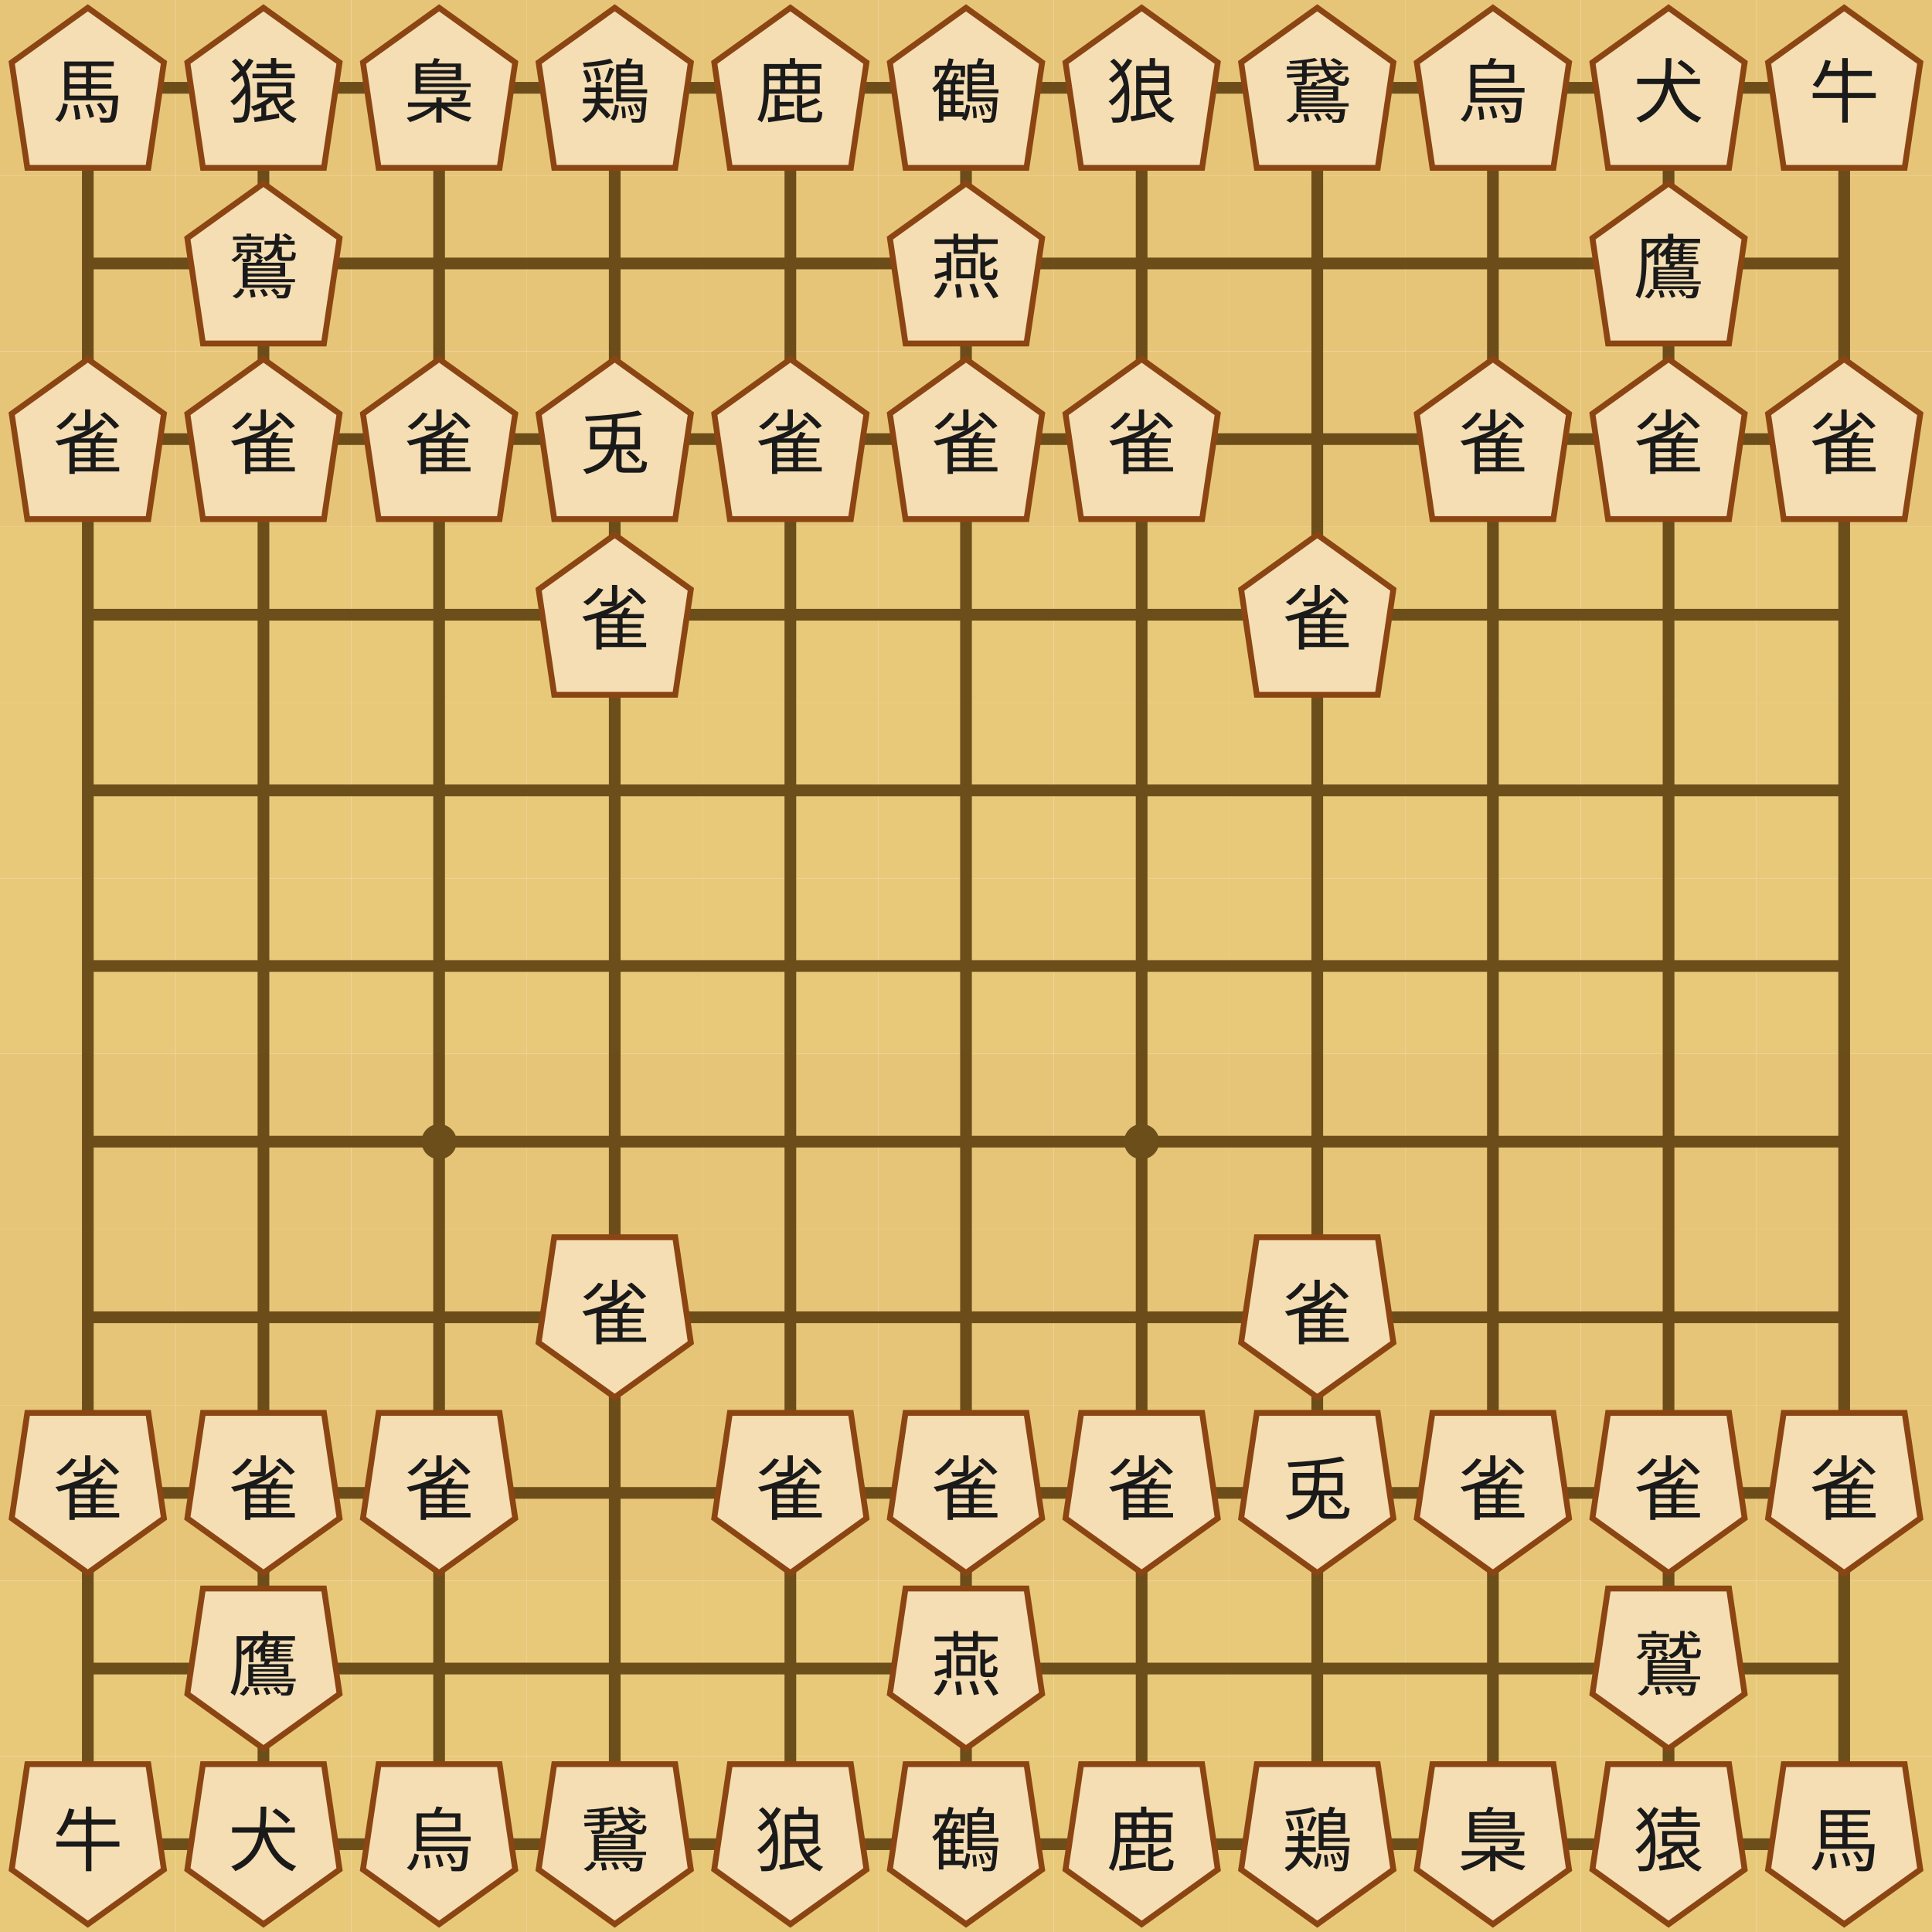
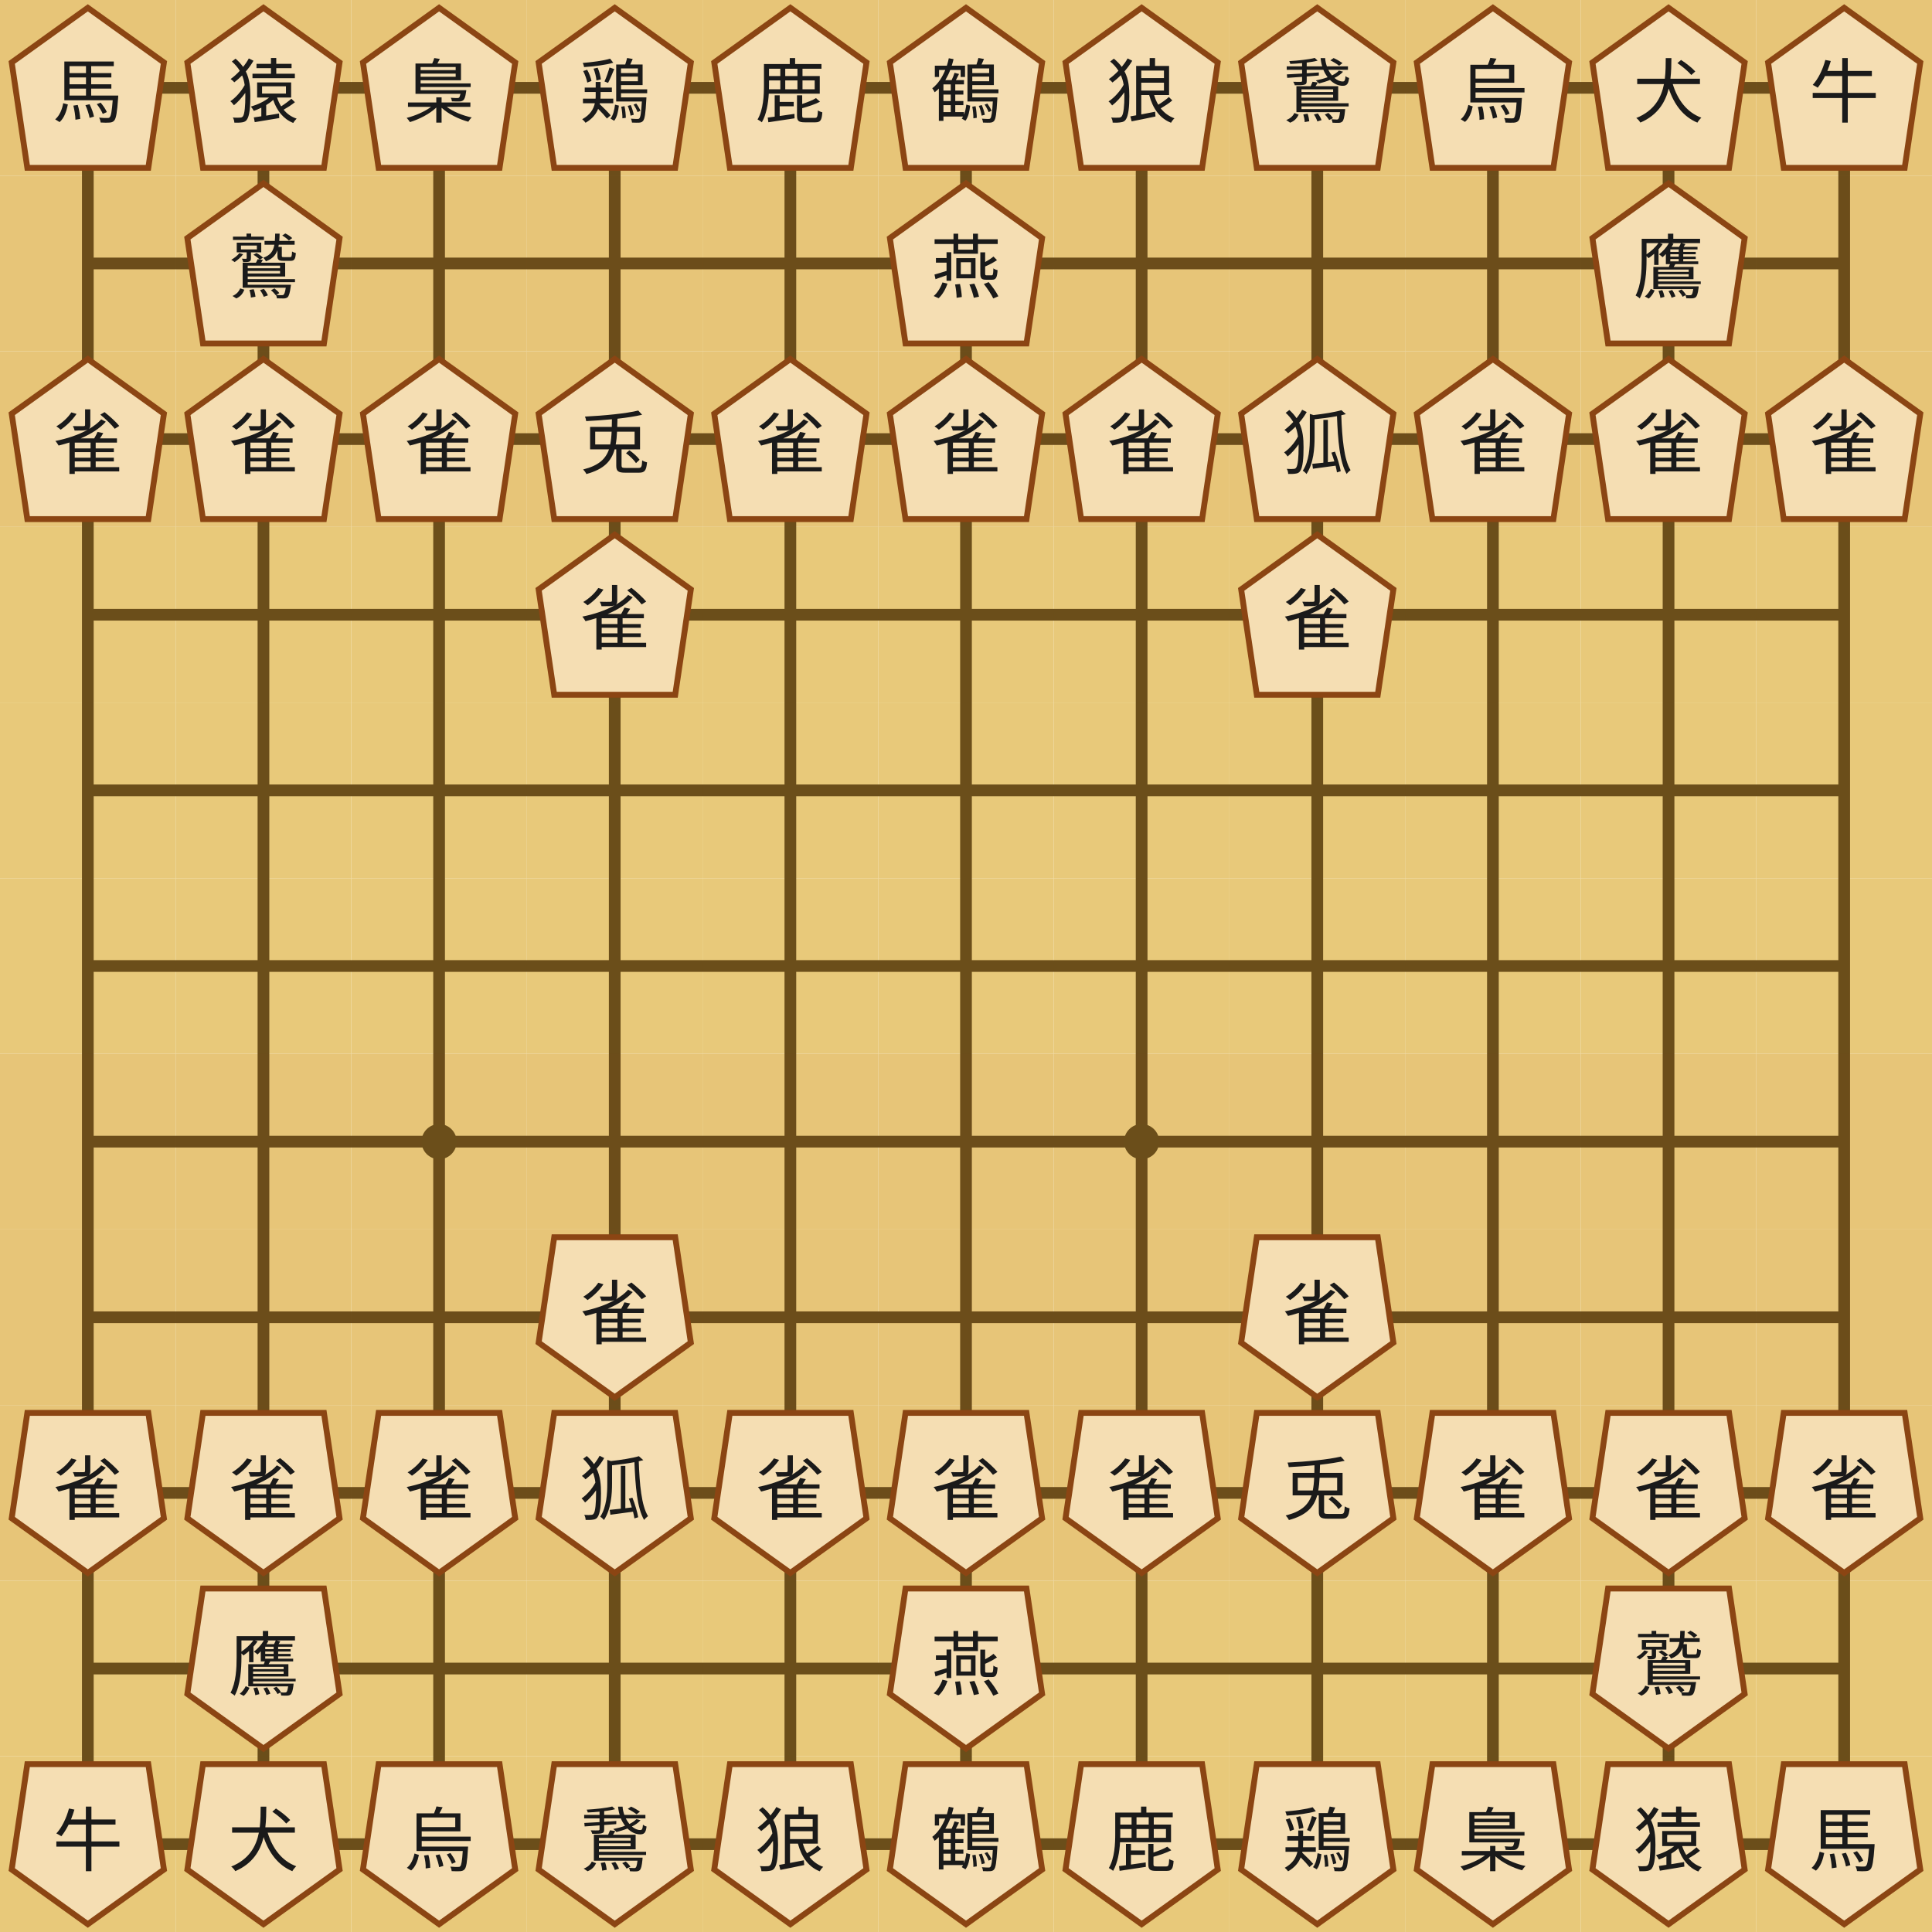
<svg xmlns="http://www.w3.org/2000/svg" viewBox="0 0 330 330" width="330" height="330">
  <defs>
    <symbol id="piece-mce-shogi-fairy-wLH" viewBox="0 0 45 45">
      <polygon points="22.5,2 42,16 38,43 7,43 3,16" fill="#f5deb3" stroke="#8b4513" stroke-width="1.5" />
      <text x="22.5" y="30" text-anchor="middle" font-size="18" font-family="serif" fill="#1a1a1a">馬</text>
    </symbol>
    <symbol id="piece-mce-shogi-fairy-wCM" viewBox="0 0 45 45">
      <polygon points="22.5,2 42,16 38,43 7,43 3,16" fill="#f5deb3" stroke="#8b4513" stroke-width="1.5" />
      <text x="22.5" y="30" text-anchor="middle" font-size="18" font-family="serif" fill="#1a1a1a">猿</text>
    </symbol>
    <symbol id="piece-mce-shogi-fairy-wSO" viewBox="0 0 45 45">
      <polygon points="22.5,2 42,16 38,43 7,43 3,16" fill="#f5deb3" stroke="#8b4513" stroke-width="1.5" />
      <text x="22.5" y="30" text-anchor="middle" font-size="18" font-family="serif" fill="#1a1a1a">梟</text>
    </symbol>
    <symbol id="piece-mce-shogi-fairy-wFC" viewBox="0 0 45 45">
      <polygon points="22.5,2 42,16 38,43 7,43 3,16" fill="#f5deb3" stroke="#8b4513" stroke-width="1.5" />
      <text x="22.5" y="30" text-anchor="middle" font-size="18" font-family="serif" fill="#1a1a1a">鶏</text>
    </symbol>
    <symbol id="piece-mce-shogi-fairy-wVS" viewBox="0 0 45 45">
      <polygon points="22.5,2 42,16 38,43 7,43 3,16" fill="#f5deb3" stroke="#8b4513" stroke-width="1.5" />
      <text x="22.5" y="30" text-anchor="middle" font-size="18" font-family="serif" fill="#1a1a1a">鹿</text>
    </symbol>
    <symbol id="piece-mce-shogi-fairy-wCK" viewBox="0 0 45 45">
      <polygon points="22.5,2 42,16 38,43 7,43 3,16" fill="#f5deb3" stroke="#8b4513" stroke-width="1.5" />
      <text x="22.5" y="30" text-anchor="middle" font-size="18" font-family="serif" fill="#1a1a1a">鶴</text>
    </symbol>
    <symbol id="piece-mce-shogi-fairy-wVW" viewBox="0 0 45 45">
      <polygon points="22.5,2 42,16 38,43 7,43 3,16" fill="#f5deb3" stroke="#8b4513" stroke-width="1.5" />
      <text x="22.5" y="30" text-anchor="middle" font-size="18" font-family="serif" fill="#1a1a1a">狼</text>
    </symbol>
    <symbol id="piece-mce-shogi-fairy-wFG" viewBox="0 0 45 45">
      <polygon points="22.5,2 42,16 38,43 7,43 3,16" fill="#f5deb3" stroke="#8b4513" stroke-width="1.5" />
      <text x="22.5" y="30" text-anchor="middle" font-size="18" font-family="serif" fill="#1a1a1a">鵞</text>
    </symbol>
    <symbol id="piece-mce-shogi-fairy-wSC" viewBox="0 0 45 45">
      <polygon points="22.5,2 42,16 38,43 7,43 3,16" fill="#f5deb3" stroke="#8b4513" stroke-width="1.5" />
      <text x="22.5" y="30" text-anchor="middle" font-size="18" font-family="serif" fill="#1a1a1a">烏</text>
    </symbol>
    <symbol id="piece-mce-shogi-fairy-wBD" viewBox="0 0 45 45">
      <polygon points="22.5,2 42,16 38,43 7,43 3,16" fill="#f5deb3" stroke="#8b4513" stroke-width="1.5" />
      <text x="22.5" y="30" text-anchor="middle" font-size="18" font-family="serif" fill="#1a1a1a">犬</text>
    </symbol>
    <symbol id="piece-mce-shogi-fairy-wOC" viewBox="0 0 45 45">
      <polygon points="22.5,2 42,16 38,43 7,43 3,16" fill="#f5deb3" stroke="#8b4513" stroke-width="1.5" />
      <text x="22.5" y="30" text-anchor="middle" font-size="18" font-family="serif" fill="#1a1a1a">牛</text>
    </symbol>
    <symbol id="piece-mce-shogi-fairy-wCE" viewBox="0 0 45 45">
      <polygon points="22.5,2 42,16 38,43 7,43 3,16" fill="#f5deb3" stroke="#8b4513" stroke-width="1.5" />
      <text x="22.5" y="30" text-anchor="middle" font-size="18" font-family="serif" fill="#1a1a1a">鷲</text>
    </symbol>
    <symbol id="piece-mce-shogi-fairy-wSW" viewBox="0 0 45 45">
      <polygon points="22.5,2 42,16 38,43 7,43 3,16" fill="#f5deb3" stroke="#8b4513" stroke-width="1.5" />
      <text x="22.5" y="30" text-anchor="middle" font-size="18" font-family="serif" fill="#1a1a1a">燕</text>
    </symbol>
    <symbol id="piece-mce-shogi-fairy-wFF" viewBox="0 0 45 45">
      <polygon points="22.5,2 42,16 38,43 7,43 3,16" fill="#f5deb3" stroke="#8b4513" stroke-width="1.5" />
      <text x="22.5" y="30" text-anchor="middle" font-size="18" font-family="serif" fill="#1a1a1a">鷹</text>
    </symbol>
    <symbol id="piece-mce-shogi-fairy-wSP" viewBox="0 0 45 45">
      <polygon points="22.5,2 42,16 38,43 7,43 3,16" fill="#f5deb3" stroke="#8b4513" stroke-width="1.5" />
      <text x="22.5" y="30" text-anchor="middle" font-size="18" font-family="serif" fill="#1a1a1a">雀</text>
    </symbol>
    <symbol id="piece-mce-shogi-fairy-wRR" viewBox="0 0 45 45">
      <polygon points="22.5,2 42,16 38,43 7,43 3,16" fill="#f5deb3" stroke="#8b4513" stroke-width="1.5" />
      <text x="22.5" y="30" text-anchor="middle" font-size="18" font-family="serif" fill="#1a1a1a">兎</text>
    </symbol>
+     <symbol id="piece-mce-shogi-fairy-wTF" viewBox="0 0 45 45">
+       <polygon points="22.5,2 42,16 38,43 7,43 3,16" fill="#f5deb3" stroke="#8b4513" stroke-width="1.5" />
+       <text x="22.5" y="30" text-anchor="middle" font-size="18" font-family="serif" fill="#1a1a1a">狐</text>
+     </symbol>
    <symbol id="piece-mce-shogi-fairy-bSP" viewBox="0 0 45 45">
      <polygon points="22.5,43 3,29 7,2 38,2 42,29" fill="#f5deb3" stroke="#8b4513" stroke-width="1.5" />
      <text x="22.5" y="28" text-anchor="middle" font-size="18" font-family="serif" fill="#1a1a1a">雀</text>
+     </symbol>
+     <symbol id="piece-mce-shogi-fairy-bTF" viewBox="0 0 45 45">
+       <polygon points="22.5,43 3,29 7,2 38,2 42,29" fill="#f5deb3" stroke="#8b4513" stroke-width="1.5" />
+       <text x="22.5" y="28" text-anchor="middle" font-size="18" font-family="serif" fill="#1a1a1a">狐</text>
    </symbol>
    <symbol id="piece-mce-shogi-fairy-bRR" viewBox="0 0 45 45">
      <polygon points="22.5,43 3,29 7,2 38,2 42,29" fill="#f5deb3" stroke="#8b4513" stroke-width="1.5" />
      <text x="22.5" y="28" text-anchor="middle" font-size="18" font-family="serif" fill="#1a1a1a">兎</text>
    </symbol>
    <symbol id="piece-mce-shogi-fairy-bFF" viewBox="0 0 45 45">
      <polygon points="22.5,43 3,29 7,2 38,2 42,29" fill="#f5deb3" stroke="#8b4513" stroke-width="1.5" />
      <text x="22.5" y="28" text-anchor="middle" font-size="18" font-family="serif" fill="#1a1a1a">鷹</text>
    </symbol>
    <symbol id="piece-mce-shogi-fairy-bSW" viewBox="0 0 45 45">
      <polygon points="22.5,43 3,29 7,2 38,2 42,29" fill="#f5deb3" stroke="#8b4513" stroke-width="1.5" />
      <text x="22.5" y="28" text-anchor="middle" font-size="18" font-family="serif" fill="#1a1a1a">燕</text>
    </symbol>
    <symbol id="piece-mce-shogi-fairy-bCE" viewBox="0 0 45 45">
      <polygon points="22.5,43 3,29 7,2 38,2 42,29" fill="#f5deb3" stroke="#8b4513" stroke-width="1.5" />
      <text x="22.5" y="28" text-anchor="middle" font-size="18" font-family="serif" fill="#1a1a1a">鷲</text>
    </symbol>
    <symbol id="piece-mce-shogi-fairy-bOC" viewBox="0 0 45 45">
      <polygon points="22.5,43 3,29 7,2 38,2 42,29" fill="#f5deb3" stroke="#8b4513" stroke-width="1.5" />
      <text x="22.5" y="28" text-anchor="middle" font-size="18" font-family="serif" fill="#1a1a1a">牛</text>
    </symbol>
    <symbol id="piece-mce-shogi-fairy-bBD" viewBox="0 0 45 45">
      <polygon points="22.5,43 3,29 7,2 38,2 42,29" fill="#f5deb3" stroke="#8b4513" stroke-width="1.5" />
      <text x="22.5" y="28" text-anchor="middle" font-size="18" font-family="serif" fill="#1a1a1a">犬</text>
    </symbol>
    <symbol id="piece-mce-shogi-fairy-bSC" viewBox="0 0 45 45">
      <polygon points="22.5,43 3,29 7,2 38,2 42,29" fill="#f5deb3" stroke="#8b4513" stroke-width="1.5" />
      <text x="22.5" y="28" text-anchor="middle" font-size="18" font-family="serif" fill="#1a1a1a">烏</text>
    </symbol>
    <symbol id="piece-mce-shogi-fairy-bFG" viewBox="0 0 45 45">
      <polygon points="22.5,43 3,29 7,2 38,2 42,29" fill="#f5deb3" stroke="#8b4513" stroke-width="1.5" />
      <text x="22.5" y="28" text-anchor="middle" font-size="18" font-family="serif" fill="#1a1a1a">鵞</text>
    </symbol>
    <symbol id="piece-mce-shogi-fairy-bVW" viewBox="0 0 45 45">
      <polygon points="22.5,43 3,29 7,2 38,2 42,29" fill="#f5deb3" stroke="#8b4513" stroke-width="1.5" />
      <text x="22.5" y="28" text-anchor="middle" font-size="18" font-family="serif" fill="#1a1a1a">狼</text>
    </symbol>
    <symbol id="piece-mce-shogi-fairy-bCK" viewBox="0 0 45 45">
      <polygon points="22.5,43 3,29 7,2 38,2 42,29" fill="#f5deb3" stroke="#8b4513" stroke-width="1.5" />
      <text x="22.5" y="28" text-anchor="middle" font-size="18" font-family="serif" fill="#1a1a1a">鶴</text>
    </symbol>
    <symbol id="piece-mce-shogi-fairy-bVS" viewBox="0 0 45 45">
      <polygon points="22.5,43 3,29 7,2 38,2 42,29" fill="#f5deb3" stroke="#8b4513" stroke-width="1.5" />
      <text x="22.5" y="28" text-anchor="middle" font-size="18" font-family="serif" fill="#1a1a1a">鹿</text>
    </symbol>
    <symbol id="piece-mce-shogi-fairy-bFC" viewBox="0 0 45 45">
      <polygon points="22.5,43 3,29 7,2 38,2 42,29" fill="#f5deb3" stroke="#8b4513" stroke-width="1.5" />
      <text x="22.5" y="28" text-anchor="middle" font-size="18" font-family="serif" fill="#1a1a1a">鶏</text>
    </symbol>
    <symbol id="piece-mce-shogi-fairy-bSO" viewBox="0 0 45 45">
      <polygon points="22.5,43 3,29 7,2 38,2 42,29" fill="#f5deb3" stroke="#8b4513" stroke-width="1.5" />
      <text x="22.5" y="28" text-anchor="middle" font-size="18" font-family="serif" fill="#1a1a1a">梟</text>
    </symbol>
    <symbol id="piece-mce-shogi-fairy-bCM" viewBox="0 0 45 45">
      <polygon points="22.5,43 3,29 7,2 38,2 42,29" fill="#f5deb3" stroke="#8b4513" stroke-width="1.5" />
      <text x="22.5" y="28" text-anchor="middle" font-size="18" font-family="serif" fill="#1a1a1a">猿</text>
    </symbol>
    <symbol id="piece-mce-shogi-fairy-bLH" viewBox="0 0 45 45">
      <polygon points="22.5,43 3,29 7,2 38,2 42,29" fill="#f5deb3" stroke="#8b4513" stroke-width="1.5" />
      <text x="22.5" y="28" text-anchor="middle" font-size="18" font-family="serif" fill="#1a1a1a">馬</text>
    </symbol>
  </defs>
  <rect x="0" y="0" width="30" height="30" fill="#e8c97a" data-sq="a11" class="board-cell" pointer-events="all" />
  <rect x="30" y="0" width="30" height="30" fill="#e8c97a" data-sq="b11" class="board-cell" pointer-events="all" />
  <rect x="60" y="0" width="30" height="30" fill="#e8c97a" data-sq="c11" class="board-cell" pointer-events="all" />
  <rect x="90" y="0" width="30" height="30" fill="#e8c97a" data-sq="d11" class="board-cell" pointer-events="all" />
  <rect x="120" y="0" width="30" height="30" fill="#e8c97a" data-sq="e11" class="board-cell" pointer-events="all" />
  <rect x="150" y="0" width="30" height="30" fill="#e8c97a" data-sq="f11" class="board-cell" pointer-events="all" />
  <rect x="180" y="0" width="30" height="30" fill="#e8c97a" data-sq="g11" class="board-cell" pointer-events="all" />
  <rect x="210" y="0" width="30" height="30" fill="#e8c97a" data-sq="h11" class="board-cell" pointer-events="all" />
  <rect x="240" y="0" width="30" height="30" fill="#e8c97a" data-sq="i11" class="board-cell" pointer-events="all" />
  <rect x="270" y="0" width="30" height="30" fill="#e8c97a" data-sq="j11" class="board-cell" pointer-events="all" />
  <rect x="300" y="0" width="30" height="30" fill="#e8c97a" data-sq="k11" class="board-cell" pointer-events="all" />
  <rect x="0" y="30" width="30" height="30" fill="#e8c97a" data-sq="a10" class="board-cell" pointer-events="all" />
  <rect x="30" y="30" width="30" height="30" fill="#e8c97a" data-sq="b10" class="board-cell" pointer-events="all" />
  <rect x="60" y="30" width="30" height="30" fill="#e8c97a" data-sq="c10" class="board-cell" pointer-events="all" />
  <rect x="90" y="30" width="30" height="30" fill="#e8c97a" data-sq="d10" class="board-cell" pointer-events="all" />
  <rect x="120" y="30" width="30" height="30" fill="#e8c97a" data-sq="e10" class="board-cell" pointer-events="all" />
  <rect x="150" y="30" width="30" height="30" fill="#e8c97a" data-sq="f10" class="board-cell" pointer-events="all" />
  <rect x="180" y="30" width="30" height="30" fill="#e8c97a" data-sq="g10" class="board-cell" pointer-events="all" />
  <rect x="210" y="30" width="30" height="30" fill="#e8c97a" data-sq="h10" class="board-cell" pointer-events="all" />
  <rect x="240" y="30" width="30" height="30" fill="#e8c97a" data-sq="i10" class="board-cell" pointer-events="all" />
  <rect x="270" y="30" width="30" height="30" fill="#e8c97a" data-sq="j10" class="board-cell" pointer-events="all" />
  <rect x="300" y="30" width="30" height="30" fill="#e8c97a" data-sq="k10" class="board-cell" pointer-events="all" />
  <rect x="0" y="60" width="30" height="30" fill="#e8c97a" data-sq="a9" class="board-cell" pointer-events="all" />
  <rect x="30" y="60" width="30" height="30" fill="#e8c97a" data-sq="b9" class="board-cell" pointer-events="all" />
  <rect x="60" y="60" width="30" height="30" fill="#e8c97a" data-sq="c9" class="board-cell" pointer-events="all" />
  <rect x="90" y="60" width="30" height="30" fill="#e8c97a" data-sq="d9" class="board-cell" pointer-events="all" />
  <rect x="120" y="60" width="30" height="30" fill="#e8c97a" data-sq="e9" class="board-cell" pointer-events="all" />
  <rect x="150" y="60" width="30" height="30" fill="#e8c97a" data-sq="f9" class="board-cell" pointer-events="all" />
  <rect x="180" y="60" width="30" height="30" fill="#e8c97a" data-sq="g9" class="board-cell" pointer-events="all" />
  <rect x="210" y="60" width="30" height="30" fill="#e8c97a" data-sq="h9" class="board-cell" pointer-events="all" />
  <rect x="240" y="60" width="30" height="30" fill="#e8c97a" data-sq="i9" class="board-cell" pointer-events="all" />
  <rect x="270" y="60" width="30" height="30" fill="#e8c97a" data-sq="j9" class="board-cell" pointer-events="all" />
  <rect x="300" y="60" width="30" height="30" fill="#e8c97a" data-sq="k9" class="board-cell" pointer-events="all" />
  <rect x="0" y="90" width="30" height="30" fill="#e8c97a" data-sq="a8" class="board-cell" pointer-events="all" />
  <rect x="30" y="90" width="30" height="30" fill="#e8c97a" data-sq="b8" class="board-cell" pointer-events="all" />
  <rect x="60" y="90" width="30" height="30" fill="#e8c97a" data-sq="c8" class="board-cell" pointer-events="all" />
  <rect x="90" y="90" width="30" height="30" fill="#e8c97a" data-sq="d8" class="board-cell" pointer-events="all" />
  <rect x="120" y="90" width="30" height="30" fill="#e8c97a" data-sq="e8" class="board-cell" pointer-events="all" />
  <rect x="150" y="90" width="30" height="30" fill="#e8c97a" data-sq="f8" class="board-cell" pointer-events="all" />
  <rect x="180" y="90" width="30" height="30" fill="#e8c97a" data-sq="g8" class="board-cell" pointer-events="all" />
  <rect x="210" y="90" width="30" height="30" fill="#e8c97a" data-sq="h8" class="board-cell" pointer-events="all" />
  <rect x="240" y="90" width="30" height="30" fill="#e8c97a" data-sq="i8" class="board-cell" pointer-events="all" />
  <rect x="270" y="90" width="30" height="30" fill="#e8c97a" data-sq="j8" class="board-cell" pointer-events="all" />
  <rect x="300" y="90" width="30" height="30" fill="#e8c97a" data-sq="k8" class="board-cell" pointer-events="all" />
  <rect x="0" y="120" width="30" height="30" fill="#e8c97a" data-sq="a7" class="board-cell" pointer-events="all" />
  <rect x="30" y="120" width="30" height="30" fill="#e8c97a" data-sq="b7" class="board-cell" pointer-events="all" />
  <rect x="60" y="120" width="30" height="30" fill="#e8c97a" data-sq="c7" class="board-cell" pointer-events="all" />
  <rect x="90" y="120" width="30" height="30" fill="#e8c97a" data-sq="d7" class="board-cell" pointer-events="all" />
  <rect x="120" y="120" width="30" height="30" fill="#e8c97a" data-sq="e7" class="board-cell" pointer-events="all" />
  <rect x="150" y="120" width="30" height="30" fill="#e8c97a" data-sq="f7" class="board-cell" pointer-events="all" />
  <rect x="180" y="120" width="30" height="30" fill="#e8c97a" data-sq="g7" class="board-cell" pointer-events="all" />
  <rect x="210" y="120" width="30" height="30" fill="#e8c97a" data-sq="h7" class="board-cell" pointer-events="all" />
  <rect x="240" y="120" width="30" height="30" fill="#e8c97a" data-sq="i7" class="board-cell" pointer-events="all" />
  <rect x="270" y="120" width="30" height="30" fill="#e8c97a" data-sq="j7" class="board-cell" pointer-events="all" />
  <rect x="300" y="120" width="30" height="30" fill="#e8c97a" data-sq="k7" class="board-cell" pointer-events="all" />
  <rect x="0" y="150" width="30" height="30" fill="#e8c97a" data-sq="a6" class="board-cell" pointer-events="all" />
  <rect x="30" y="150" width="30" height="30" fill="#e8c97a" data-sq="b6" class="board-cell" pointer-events="all" />
  <rect x="60" y="150" width="30" height="30" fill="#e8c97a" data-sq="c6" class="board-cell" pointer-events="all" />
  <rect x="90" y="150" width="30" height="30" fill="#e8c97a" data-sq="d6" class="board-cell" pointer-events="all" />
  <rect x="120" y="150" width="30" height="30" fill="#e8c97a" data-sq="e6" class="board-cell" pointer-events="all" />
  <rect x="150" y="150" width="30" height="30" fill="#e8c97a" data-sq="f6" class="board-cell" pointer-events="all" />
  <rect x="180" y="150" width="30" height="30" fill="#e8c97a" data-sq="g6" class="board-cell" pointer-events="all" />
  <rect x="210" y="150" width="30" height="30" fill="#e8c97a" data-sq="h6" class="board-cell" pointer-events="all" />
  <rect x="240" y="150" width="30" height="30" fill="#e8c97a" data-sq="i6" class="board-cell" pointer-events="all" />
  <rect x="270" y="150" width="30" height="30" fill="#e8c97a" data-sq="j6" class="board-cell" pointer-events="all" />
  <rect x="300" y="150" width="30" height="30" fill="#e8c97a" data-sq="k6" class="board-cell" pointer-events="all" />
  <rect x="0" y="180" width="30" height="30" fill="#e8c97a" data-sq="a5" class="board-cell" pointer-events="all" />
  <rect x="30" y="180" width="30" height="30" fill="#e8c97a" data-sq="b5" class="board-cell" pointer-events="all" />
  <rect x="60" y="180" width="30" height="30" fill="#e8c97a" data-sq="c5" class="board-cell" pointer-events="all" />
  <rect x="90" y="180" width="30" height="30" fill="#e8c97a" data-sq="d5" class="board-cell" pointer-events="all" />
  <rect x="120" y="180" width="30" height="30" fill="#e8c97a" data-sq="e5" class="board-cell" pointer-events="all" />
  <rect x="150" y="180" width="30" height="30" fill="#e8c97a" data-sq="f5" class="board-cell" pointer-events="all" />
  <rect x="180" y="180" width="30" height="30" fill="#e8c97a" data-sq="g5" class="board-cell" pointer-events="all" />
  <rect x="210" y="180" width="30" height="30" fill="#e8c97a" data-sq="h5" class="board-cell" pointer-events="all" />
  <rect x="240" y="180" width="30" height="30" fill="#e8c97a" data-sq="i5" class="board-cell" pointer-events="all" />
  <rect x="270" y="180" width="30" height="30" fill="#e8c97a" data-sq="j5" class="board-cell" pointer-events="all" />
  <rect x="300" y="180" width="30" height="30" fill="#e8c97a" data-sq="k5" class="board-cell" pointer-events="all" />
  <rect x="0" y="210" width="30" height="30" fill="#e8c97a" data-sq="a4" class="board-cell" pointer-events="all" />
  <rect x="30" y="210" width="30" height="30" fill="#e8c97a" data-sq="b4" class="board-cell" pointer-events="all" />
  <rect x="60" y="210" width="30" height="30" fill="#e8c97a" data-sq="c4" class="board-cell" pointer-events="all" />
  <rect x="90" y="210" width="30" height="30" fill="#e8c97a" data-sq="d4" class="board-cell" pointer-events="all" />
  <rect x="120" y="210" width="30" height="30" fill="#e8c97a" data-sq="e4" class="board-cell" pointer-events="all" />
  <rect x="150" y="210" width="30" height="30" fill="#e8c97a" data-sq="f4" class="board-cell" pointer-events="all" />
  <rect x="180" y="210" width="30" height="30" fill="#e8c97a" data-sq="g4" class="board-cell" pointer-events="all" />
  <rect x="210" y="210" width="30" height="30" fill="#e8c97a" data-sq="h4" class="board-cell" pointer-events="all" />
  <rect x="240" y="210" width="30" height="30" fill="#e8c97a" data-sq="i4" class="board-cell" pointer-events="all" />
  <rect x="270" y="210" width="30" height="30" fill="#e8c97a" data-sq="j4" class="board-cell" pointer-events="all" />
  <rect x="300" y="210" width="30" height="30" fill="#e8c97a" data-sq="k4" class="board-cell" pointer-events="all" />
  <rect x="0" y="240" width="30" height="30" fill="#e8c97a" data-sq="a3" class="board-cell" pointer-events="all" />
  <rect x="30" y="240" width="30" height="30" fill="#e8c97a" data-sq="b3" class="board-cell" pointer-events="all" />
  <rect x="60" y="240" width="30" height="30" fill="#e8c97a" data-sq="c3" class="board-cell" pointer-events="all" />
  <rect x="90" y="240" width="30" height="30" fill="#e8c97a" data-sq="d3" class="board-cell" pointer-events="all" />
  <rect x="120" y="240" width="30" height="30" fill="#e8c97a" data-sq="e3" class="board-cell" pointer-events="all" />
  <rect x="150" y="240" width="30" height="30" fill="#e8c97a" data-sq="f3" class="board-cell" pointer-events="all" />
  <rect x="180" y="240" width="30" height="30" fill="#e8c97a" data-sq="g3" class="board-cell" pointer-events="all" />
  <rect x="210" y="240" width="30" height="30" fill="#e8c97a" data-sq="h3" class="board-cell" pointer-events="all" />
  <rect x="240" y="240" width="30" height="30" fill="#e8c97a" data-sq="i3" class="board-cell" pointer-events="all" />
  <rect x="270" y="240" width="30" height="30" fill="#e8c97a" data-sq="j3" class="board-cell" pointer-events="all" />
  <rect x="300" y="240" width="30" height="30" fill="#e8c97a" data-sq="k3" class="board-cell" pointer-events="all" />
  <rect x="0" y="270" width="30" height="30" fill="#e8c97a" data-sq="a2" class="board-cell" pointer-events="all" />
  <rect x="30" y="270" width="30" height="30" fill="#e8c97a" data-sq="b2" class="board-cell" pointer-events="all" />
  <rect x="60" y="270" width="30" height="30" fill="#e8c97a" data-sq="c2" class="board-cell" pointer-events="all" />
  <rect x="90" y="270" width="30" height="30" fill="#e8c97a" data-sq="d2" class="board-cell" pointer-events="all" />
  <rect x="120" y="270" width="30" height="30" fill="#e8c97a" data-sq="e2" class="board-cell" pointer-events="all" />
  <rect x="150" y="270" width="30" height="30" fill="#e8c97a" data-sq="f2" class="board-cell" pointer-events="all" />
  <rect x="180" y="270" width="30" height="30" fill="#e8c97a" data-sq="g2" class="board-cell" pointer-events="all" />
  <rect x="210" y="270" width="30" height="30" fill="#e8c97a" data-sq="h2" class="board-cell" pointer-events="all" />
  <rect x="240" y="270" width="30" height="30" fill="#e8c97a" data-sq="i2" class="board-cell" pointer-events="all" />
  <rect x="270" y="270" width="30" height="30" fill="#e8c97a" data-sq="j2" class="board-cell" pointer-events="all" />
  <rect x="300" y="270" width="30" height="30" fill="#e8c97a" data-sq="k2" class="board-cell" pointer-events="all" />
  <rect x="0" y="300" width="30" height="30" fill="#e8c97a" data-sq="a1" class="board-cell" pointer-events="all" />
  <rect x="30" y="300" width="30" height="30" fill="#e8c97a" data-sq="b1" class="board-cell" pointer-events="all" />
  <rect x="60" y="300" width="30" height="30" fill="#e8c97a" data-sq="c1" class="board-cell" pointer-events="all" />
  <rect x="90" y="300" width="30" height="30" fill="#e8c97a" data-sq="d1" class="board-cell" pointer-events="all" />
  <rect x="120" y="300" width="30" height="30" fill="#e8c97a" data-sq="e1" class="board-cell" pointer-events="all" />
  <rect x="150" y="300" width="30" height="30" fill="#e8c97a" data-sq="f1" class="board-cell" pointer-events="all" />
  <rect x="180" y="300" width="30" height="30" fill="#e8c97a" data-sq="g1" class="board-cell" pointer-events="all" />
  <rect x="210" y="300" width="30" height="30" fill="#e8c97a" data-sq="h1" class="board-cell" pointer-events="all" />
  <rect x="240" y="300" width="30" height="30" fill="#e8c97a" data-sq="i1" class="board-cell" pointer-events="all" />
  <rect x="270" y="300" width="30" height="30" fill="#e8c97a" data-sq="j1" class="board-cell" pointer-events="all" />
  <rect x="300" y="300" width="30" height="30" fill="#e8c97a" data-sq="k1" class="board-cell" pointer-events="all" />
  <line x1="15" y1="15" x2="315" y2="15" pointer-events="none" stroke="#6b4e1a" stroke-width="2" />
  <line x1="15" y1="45" x2="315" y2="45" pointer-events="none" stroke="#6b4e1a" stroke-width="2" />
  <line x1="15" y1="75" x2="315" y2="75" pointer-events="none" stroke="#6b4e1a" stroke-width="2" />
  <line x1="15" y1="105" x2="315" y2="105" pointer-events="none" stroke="#6b4e1a" stroke-width="2" />
  <line x1="15" y1="135" x2="315" y2="135" pointer-events="none" stroke="#6b4e1a" stroke-width="2" />
  <line x1="15" y1="165" x2="315" y2="165" pointer-events="none" stroke="#6b4e1a" stroke-width="2" />
  <line x1="15" y1="195" x2="315" y2="195" pointer-events="none" stroke="#6b4e1a" stroke-width="2" />
  <line x1="15" y1="225" x2="315" y2="225" pointer-events="none" stroke="#6b4e1a" stroke-width="2" />
  <line x1="15" y1="255" x2="315" y2="255" pointer-events="none" stroke="#6b4e1a" stroke-width="2" />
  <line x1="15" y1="285" x2="315" y2="285" pointer-events="none" stroke="#6b4e1a" stroke-width="2" />
  <line x1="15" y1="315" x2="315" y2="315" pointer-events="none" stroke="#6b4e1a" stroke-width="2" />
  <line x1="15" y1="15" x2="15" y2="315" pointer-events="none" stroke="#6b4e1a" stroke-width="2" />
  <line x1="45" y1="15" x2="45" y2="315" pointer-events="none" stroke="#6b4e1a" stroke-width="2" />
  <line x1="75" y1="15" x2="75" y2="315" pointer-events="none" stroke="#6b4e1a" stroke-width="2" />
  <line x1="105" y1="15" x2="105" y2="315" pointer-events="none" stroke="#6b4e1a" stroke-width="2" />
  <line x1="135" y1="15" x2="135" y2="315" pointer-events="none" stroke="#6b4e1a" stroke-width="2" />
  <line x1="165" y1="15" x2="165" y2="315" pointer-events="none" stroke="#6b4e1a" stroke-width="2" />
  <line x1="195" y1="15" x2="195" y2="315" pointer-events="none" stroke="#6b4e1a" stroke-width="2" />
  <line x1="225" y1="15" x2="225" y2="315" pointer-events="none" stroke="#6b4e1a" stroke-width="2" />
  <line x1="255" y1="15" x2="255" y2="315" pointer-events="none" stroke="#6b4e1a" stroke-width="2" />
  <line x1="285" y1="15" x2="285" y2="315" pointer-events="none" stroke="#6b4e1a" stroke-width="2" />
  <line x1="315" y1="15" x2="315" y2="315" pointer-events="none" stroke="#6b4e1a" stroke-width="2" />
  <rect x="0" y="0" width="30" height="30" fill="rgba(180, 60, 40, 0.08)" opacity="0.3" pointer-events="none" />
  <rect x="30" y="0" width="30" height="30" fill="rgba(180, 60, 40, 0.08)" opacity="0.3" pointer-events="none" />
  <rect x="60" y="0" width="30" height="30" fill="rgba(180, 60, 40, 0.08)" opacity="0.3" pointer-events="none" />
  <rect x="90" y="0" width="30" height="30" fill="rgba(180, 60, 40, 0.08)" opacity="0.3" pointer-events="none" />
  <rect x="120" y="0" width="30" height="30" fill="rgba(180, 60, 40, 0.08)" opacity="0.3" pointer-events="none" />
  <rect x="150" y="0" width="30" height="30" fill="rgba(180, 60, 40, 0.08)" opacity="0.3" pointer-events="none" />
  <rect x="180" y="0" width="30" height="30" fill="rgba(180, 60, 40, 0.08)" opacity="0.3" pointer-events="none" />
  <rect x="210" y="0" width="30" height="30" fill="rgba(180, 60, 40, 0.08)" opacity="0.3" pointer-events="none" />
  <rect x="240" y="0" width="30" height="30" fill="rgba(180, 60, 40, 0.08)" opacity="0.3" pointer-events="none" />
  <rect x="270" y="0" width="30" height="30" fill="rgba(180, 60, 40, 0.08)" opacity="0.3" pointer-events="none" />
  <rect x="300" y="0" width="30" height="30" fill="rgba(180, 60, 40, 0.08)" opacity="0.3" pointer-events="none" />
  <rect x="0" y="30" width="30" height="30" fill="rgba(180, 60, 40, 0.08)" opacity="0.3" pointer-events="none" />
  <rect x="30" y="30" width="30" height="30" fill="rgba(180, 60, 40, 0.08)" opacity="0.3" pointer-events="none" />
  <rect x="60" y="30" width="30" height="30" fill="rgba(180, 60, 40, 0.08)" opacity="0.3" pointer-events="none" />
  <rect x="90" y="30" width="30" height="30" fill="rgba(180, 60, 40, 0.08)" opacity="0.3" pointer-events="none" />
  <rect x="120" y="30" width="30" height="30" fill="rgba(180, 60, 40, 0.08)" opacity="0.3" pointer-events="none" />
  <rect x="150" y="30" width="30" height="30" fill="rgba(180, 60, 40, 0.08)" opacity="0.3" pointer-events="none" />
  <rect x="180" y="30" width="30" height="30" fill="rgba(180, 60, 40, 0.08)" opacity="0.3" pointer-events="none" />
  <rect x="210" y="30" width="30" height="30" fill="rgba(180, 60, 40, 0.08)" opacity="0.3" pointer-events="none" />
  <rect x="240" y="30" width="30" height="30" fill="rgba(180, 60, 40, 0.08)" opacity="0.3" pointer-events="none" />
  <rect x="270" y="30" width="30" height="30" fill="rgba(180, 60, 40, 0.08)" opacity="0.3" pointer-events="none" />
  <rect x="300" y="30" width="30" height="30" fill="rgba(180, 60, 40, 0.08)" opacity="0.3" pointer-events="none" />
  <rect x="0" y="60" width="30" height="30" fill="rgba(180, 60, 40, 0.08)" opacity="0.3" pointer-events="none" />
  <rect x="30" y="60" width="30" height="30" fill="rgba(180, 60, 40, 0.08)" opacity="0.3" pointer-events="none" />
  <rect x="60" y="60" width="30" height="30" fill="rgba(180, 60, 40, 0.08)" opacity="0.3" pointer-events="none" />
  <rect x="90" y="60" width="30" height="30" fill="rgba(180, 60, 40, 0.08)" opacity="0.3" pointer-events="none" />
  <rect x="120" y="60" width="30" height="30" fill="rgba(180, 60, 40, 0.08)" opacity="0.3" pointer-events="none" />
  <rect x="150" y="60" width="30" height="30" fill="rgba(180, 60, 40, 0.08)" opacity="0.3" pointer-events="none" />
  <rect x="180" y="60" width="30" height="30" fill="rgba(180, 60, 40, 0.08)" opacity="0.3" pointer-events="none" />
  <rect x="210" y="60" width="30" height="30" fill="rgba(180, 60, 40, 0.08)" opacity="0.3" pointer-events="none" />
  <rect x="240" y="60" width="30" height="30" fill="rgba(180, 60, 40, 0.08)" opacity="0.3" pointer-events="none" />
  <rect x="270" y="60" width="30" height="30" fill="rgba(180, 60, 40, 0.08)" opacity="0.3" pointer-events="none" />
  <rect x="300" y="60" width="30" height="30" fill="rgba(180, 60, 40, 0.08)" opacity="0.3" pointer-events="none" />
  <rect x="0" y="180" width="30" height="30" fill="rgba(180, 60, 40, 0.08)" opacity="0.3" pointer-events="none" />
  <rect x="30" y="180" width="30" height="30" fill="rgba(180, 60, 40, 0.08)" opacity="0.3" pointer-events="none" />
  <rect x="60" y="180" width="30" height="30" fill="rgba(180, 60, 40, 0.08)" opacity="0.3" pointer-events="none" />
  <rect x="90" y="180" width="30" height="30" fill="rgba(180, 60, 40, 0.08)" opacity="0.3" pointer-events="none" />
  <rect x="120" y="180" width="30" height="30" fill="rgba(180, 60, 40, 0.08)" opacity="0.3" pointer-events="none" />
  <rect x="150" y="180" width="30" height="30" fill="rgba(180, 60, 40, 0.08)" opacity="0.3" pointer-events="none" />
  <rect x="180" y="180" width="30" height="30" fill="rgba(180, 60, 40, 0.08)" opacity="0.3" pointer-events="none" />
  <rect x="210" y="180" width="30" height="30" fill="rgba(180, 60, 40, 0.08)" opacity="0.3" pointer-events="none" />
  <rect x="240" y="180" width="30" height="30" fill="rgba(180, 60, 40, 0.08)" opacity="0.3" pointer-events="none" />
  <rect x="270" y="180" width="30" height="30" fill="rgba(180, 60, 40, 0.08)" opacity="0.3" pointer-events="none" />
  <rect x="300" y="180" width="30" height="30" fill="rgba(180, 60, 40, 0.08)" opacity="0.3" pointer-events="none" />
  <rect x="0" y="210" width="30" height="30" fill="rgba(180, 60, 40, 0.08)" opacity="0.3" pointer-events="none" />
  <rect x="30" y="210" width="30" height="30" fill="rgba(180, 60, 40, 0.08)" opacity="0.3" pointer-events="none" />
  <rect x="60" y="210" width="30" height="30" fill="rgba(180, 60, 40, 0.08)" opacity="0.3" pointer-events="none" />
  <rect x="90" y="210" width="30" height="30" fill="rgba(180, 60, 40, 0.08)" opacity="0.3" pointer-events="none" />
  <rect x="120" y="210" width="30" height="30" fill="rgba(180, 60, 40, 0.08)" opacity="0.3" pointer-events="none" />
  <rect x="150" y="210" width="30" height="30" fill="rgba(180, 60, 40, 0.08)" opacity="0.3" pointer-events="none" />
  <rect x="180" y="210" width="30" height="30" fill="rgba(180, 60, 40, 0.08)" opacity="0.3" pointer-events="none" />
  <rect x="210" y="210" width="30" height="30" fill="rgba(180, 60, 40, 0.08)" opacity="0.3" pointer-events="none" />
  <rect x="240" y="210" width="30" height="30" fill="rgba(180, 60, 40, 0.08)" opacity="0.3" pointer-events="none" />
  <rect x="270" y="210" width="30" height="30" fill="rgba(180, 60, 40, 0.08)" opacity="0.3" pointer-events="none" />
  <rect x="300" y="210" width="30" height="30" fill="rgba(180, 60, 40, 0.08)" opacity="0.3" pointer-events="none" />
  <rect x="0" y="240" width="30" height="30" fill="rgba(180, 60, 40, 0.08)" opacity="0.3" pointer-events="none" />
  <rect x="30" y="240" width="30" height="30" fill="rgba(180, 60, 40, 0.08)" opacity="0.3" pointer-events="none" />
  <rect x="60" y="240" width="30" height="30" fill="rgba(180, 60, 40, 0.08)" opacity="0.3" pointer-events="none" />
  <rect x="90" y="240" width="30" height="30" fill="rgba(180, 60, 40, 0.08)" opacity="0.3" pointer-events="none" />
  <rect x="120" y="240" width="30" height="30" fill="rgba(180, 60, 40, 0.08)" opacity="0.3" pointer-events="none" />
  <rect x="150" y="240" width="30" height="30" fill="rgba(180, 60, 40, 0.08)" opacity="0.3" pointer-events="none" />
  <rect x="180" y="240" width="30" height="30" fill="rgba(180, 60, 40, 0.08)" opacity="0.3" pointer-events="none" />
  <rect x="210" y="240" width="30" height="30" fill="rgba(180, 60, 40, 0.08)" opacity="0.3" pointer-events="none" />
  <rect x="240" y="240" width="30" height="30" fill="rgba(180, 60, 40, 0.08)" opacity="0.3" pointer-events="none" />
  <rect x="270" y="240" width="30" height="30" fill="rgba(180, 60, 40, 0.08)" opacity="0.3" pointer-events="none" />
  <rect x="300" y="240" width="30" height="30" fill="rgba(180, 60, 40, 0.08)" opacity="0.3" pointer-events="none" />
  <circle cx="75" cy="75" r="3" fill="#6b4e1a" pointer-events="none" />
  <circle cx="195" cy="75" r="3" fill="#6b4e1a" pointer-events="none" />
  <circle cx="75" cy="195" r="3" fill="#6b4e1a" pointer-events="none" />
  <circle cx="195" cy="195" r="3" fill="#6b4e1a" pointer-events="none" />
  <g pointer-events="none">
    <use href="#piece-mce-shogi-fairy-wLH" x="0" y="0" width="30" height="30" />
    <use href="#piece-mce-shogi-fairy-wCM" x="30" y="0" width="30" height="30" />
    <use href="#piece-mce-shogi-fairy-wSO" x="60" y="0" width="30" height="30" />
    <use href="#piece-mce-shogi-fairy-wFC" x="90" y="0" width="30" height="30" />
    <use href="#piece-mce-shogi-fairy-wVS" x="120" y="0" width="30" height="30" />
    <use href="#piece-mce-shogi-fairy-wCK" x="150" y="0" width="30" height="30" />
    <use href="#piece-mce-shogi-fairy-wVW" x="180" y="0" width="30" height="30" />
    <use href="#piece-mce-shogi-fairy-wFG" x="210" y="0" width="30" height="30" />
    <use href="#piece-mce-shogi-fairy-wSC" x="240" y="0" width="30" height="30" />
    <use href="#piece-mce-shogi-fairy-wBD" x="270" y="0" width="30" height="30" />
    <use href="#piece-mce-shogi-fairy-wOC" x="300" y="0" width="30" height="30" />
    <use href="#piece-mce-shogi-fairy-wCE" x="30" y="30" width="30" height="30" />
    <use href="#piece-mce-shogi-fairy-wSW" x="150" y="30" width="30" height="30" />
    <use href="#piece-mce-shogi-fairy-wFF" x="270" y="30" width="30" height="30" />
    <use href="#piece-mce-shogi-fairy-wSP" x="0" y="60" width="30" height="30" />
    <use href="#piece-mce-shogi-fairy-wSP" x="30" y="60" width="30" height="30" />
    <use href="#piece-mce-shogi-fairy-wSP" x="60" y="60" width="30" height="30" />
    <use href="#piece-mce-shogi-fairy-wRR" x="90" y="60" width="30" height="30" />
    <use href="#piece-mce-shogi-fairy-wSP" x="120" y="60" width="30" height="30" />
    <use href="#piece-mce-shogi-fairy-wSP" x="150" y="60" width="30" height="30" />
    <use href="#piece-mce-shogi-fairy-wSP" x="180" y="60" width="30" height="30" />
    <use href="#piece-mce-shogi-fairy-wTF" x="210" y="60" width="30" height="30" />
    <use href="#piece-mce-shogi-fairy-wSP" x="240" y="60" width="30" height="30" />
    <use href="#piece-mce-shogi-fairy-wSP" x="270" y="60" width="30" height="30" />
    <use href="#piece-mce-shogi-fairy-wSP" x="300" y="60" width="30" height="30" />
    <use href="#piece-mce-shogi-fairy-wSP" x="90" y="90" width="30" height="30" />
    <use href="#piece-mce-shogi-fairy-wSP" x="210" y="90" width="30" height="30" />
    <use href="#piece-mce-shogi-fairy-bSP" x="90" y="210" width="30" height="30" />
    <use href="#piece-mce-shogi-fairy-bSP" x="210" y="210" width="30" height="30" />
    <use href="#piece-mce-shogi-fairy-bSP" x="0" y="240" width="30" height="30" />
    <use href="#piece-mce-shogi-fairy-bSP" x="30" y="240" width="30" height="30" />
    <use href="#piece-mce-shogi-fairy-bSP" x="60" y="240" width="30" height="30" />
    <use href="#piece-mce-shogi-fairy-bTF" x="90" y="240" width="30" height="30" />
    <use href="#piece-mce-shogi-fairy-bSP" x="120" y="240" width="30" height="30" />
    <use href="#piece-mce-shogi-fairy-bSP" x="150" y="240" width="30" height="30" />
    <use href="#piece-mce-shogi-fairy-bSP" x="180" y="240" width="30" height="30" />
    <use href="#piece-mce-shogi-fairy-bRR" x="210" y="240" width="30" height="30" />
    <use href="#piece-mce-shogi-fairy-bSP" x="240" y="240" width="30" height="30" />
    <use href="#piece-mce-shogi-fairy-bSP" x="270" y="240" width="30" height="30" />
    <use href="#piece-mce-shogi-fairy-bSP" x="300" y="240" width="30" height="30" />
    <use href="#piece-mce-shogi-fairy-bFF" x="30" y="270" width="30" height="30" />
    <use href="#piece-mce-shogi-fairy-bSW" x="150" y="270" width="30" height="30" />
    <use href="#piece-mce-shogi-fairy-bCE" x="270" y="270" width="30" height="30" />
    <use href="#piece-mce-shogi-fairy-bOC" x="0" y="300" width="30" height="30" />
    <use href="#piece-mce-shogi-fairy-bBD" x="30" y="300" width="30" height="30" />
    <use href="#piece-mce-shogi-fairy-bSC" x="60" y="300" width="30" height="30" />
    <use href="#piece-mce-shogi-fairy-bFG" x="90" y="300" width="30" height="30" />
    <use href="#piece-mce-shogi-fairy-bVW" x="120" y="300" width="30" height="30" />
    <use href="#piece-mce-shogi-fairy-bCK" x="150" y="300" width="30" height="30" />
    <use href="#piece-mce-shogi-fairy-bVS" x="180" y="300" width="30" height="30" />
    <use href="#piece-mce-shogi-fairy-bFC" x="210" y="300" width="30" height="30" />
    <use href="#piece-mce-shogi-fairy-bSO" x="240" y="300" width="30" height="30" />
    <use href="#piece-mce-shogi-fairy-bCM" x="270" y="300" width="30" height="30" />
    <use href="#piece-mce-shogi-fairy-bLH" x="300" y="300" width="30" height="30" />
  </g>
</svg>
